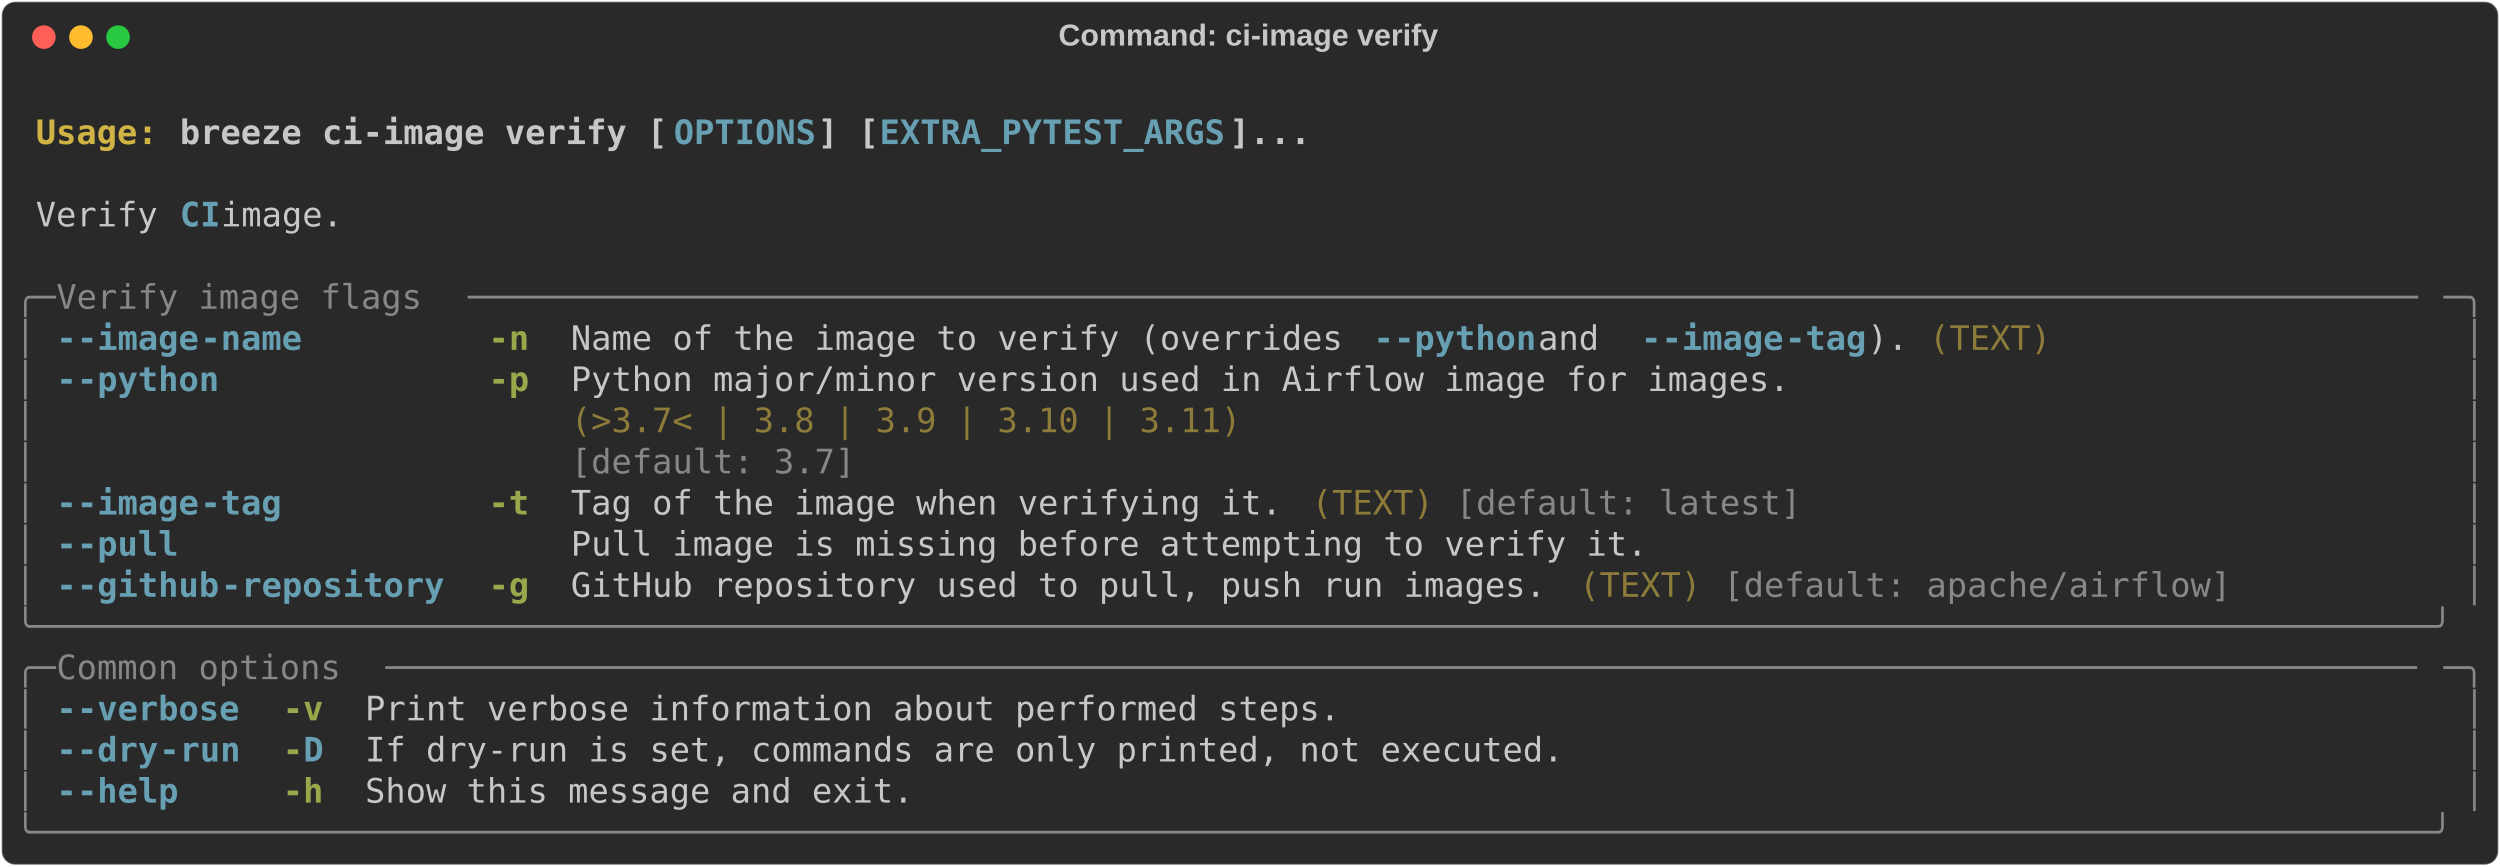
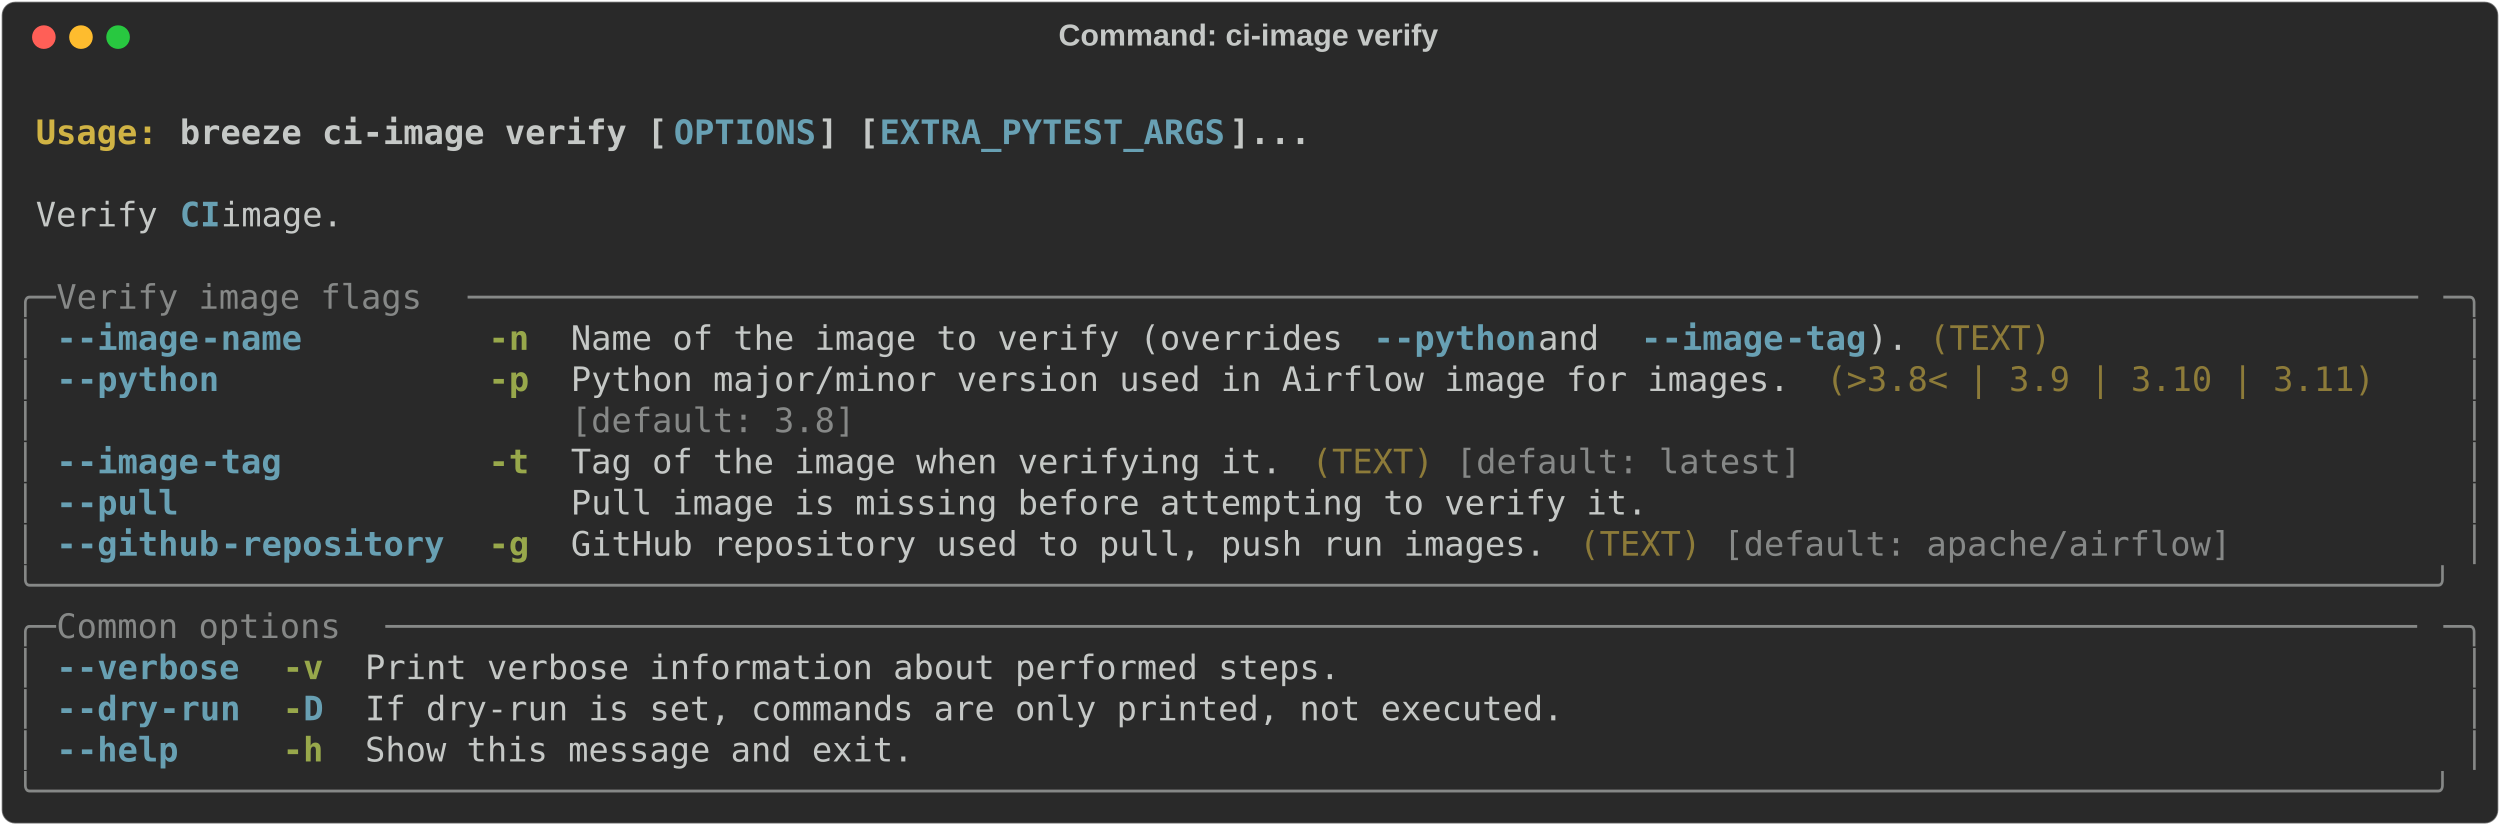
- <svg xmlns="http://www.w3.org/2000/svg" class="rich-terminal" viewBox="0 0 1482 513.6">
+ <svg xmlns="http://www.w3.org/2000/svg" class="rich-terminal" viewBox="0 0 1482 489.2">
  <style>

    @font-face {
        font-family: "Fira Code";
        src: local("FiraCode-Regular"),
                url("https://cdnjs.cloudflare.com/ajax/libs/firacode/6.2.0/woff2/FiraCode-Regular.woff2") format("woff2"),
                url("https://cdnjs.cloudflare.com/ajax/libs/firacode/6.2.0/woff/FiraCode-Regular.woff") format("woff");
        font-style: normal;
        font-weight: 400;
    }
    @font-face {
        font-family: "Fira Code";
        src: local("FiraCode-Bold"),
                url("https://cdnjs.cloudflare.com/ajax/libs/firacode/6.2.0/woff2/FiraCode-Bold.woff2") format("woff2"),
                url("https://cdnjs.cloudflare.com/ajax/libs/firacode/6.2.0/woff/FiraCode-Bold.woff") format("woff");
        font-style: bold;
        font-weight: 700;
    }

    .breeze-ci-image-verify-matrix {
        font-family: Fira Code, monospace;
        font-size: 20px;
        line-height: 24.4px;
        font-variant-east-asian: full-width;
    }

    .breeze-ci-image-verify-title {
        font-size: 18px;
        font-weight: bold;
        font-family: arial;
    }

    .breeze-ci-image-verify-r1 { fill: #c5c8c6;font-weight: bold }
.breeze-ci-image-verify-r2 { fill: #c5c8c6 }
.breeze-ci-image-verify-r3 { fill: #d0b344;font-weight: bold }
.breeze-ci-image-verify-r4 { fill: #68a0b3;font-weight: bold }
.breeze-ci-image-verify-r5 { fill: #868887 }
.breeze-ci-image-verify-r6 { fill: #98a84b;font-weight: bold }
.breeze-ci-image-verify-r7 { fill: #8d7b39 }
    </style>
  <defs>
    <clipPath id="breeze-ci-image-verify-clip-terminal">
-       <rect x="0" y="0" width="1463.0" height="462.6" />
+       <rect x="0" y="0" width="1463.0" height="438.2" />
    </clipPath>
    <clipPath id="breeze-ci-image-verify-line-0">
      <rect x="0" y="1.5" width="1464" height="24.65" />
    </clipPath>
    <clipPath id="breeze-ci-image-verify-line-1">
      <rect x="0" y="25.9" width="1464" height="24.65" />
    </clipPath>
    <clipPath id="breeze-ci-image-verify-line-2">
      <rect x="0" y="50.3" width="1464" height="24.65" />
    </clipPath>
    <clipPath id="breeze-ci-image-verify-line-3">
      <rect x="0" y="74.7" width="1464" height="24.65" />
    </clipPath>
    <clipPath id="breeze-ci-image-verify-line-4">
      <rect x="0" y="99.1" width="1464" height="24.65" />
    </clipPath>
    <clipPath id="breeze-ci-image-verify-line-5">
      <rect x="0" y="123.5" width="1464" height="24.65" />
    </clipPath>
    <clipPath id="breeze-ci-image-verify-line-6">
      <rect x="0" y="147.9" width="1464" height="24.65" />
    </clipPath>
    <clipPath id="breeze-ci-image-verify-line-7">
      <rect x="0" y="172.3" width="1464" height="24.65" />
    </clipPath>
    <clipPath id="breeze-ci-image-verify-line-8">
      <rect x="0" y="196.7" width="1464" height="24.65" />
    </clipPath>
    <clipPath id="breeze-ci-image-verify-line-9">
      <rect x="0" y="221.1" width="1464" height="24.65" />
    </clipPath>
    <clipPath id="breeze-ci-image-verify-line-10">
      <rect x="0" y="245.5" width="1464" height="24.65" />
    </clipPath>
    <clipPath id="breeze-ci-image-verify-line-11">
      <rect x="0" y="269.9" width="1464" height="24.65" />
    </clipPath>
    <clipPath id="breeze-ci-image-verify-line-12">
      <rect x="0" y="294.3" width="1464" height="24.65" />
    </clipPath>
    <clipPath id="breeze-ci-image-verify-line-13">
      <rect x="0" y="318.7" width="1464" height="24.65" />
    </clipPath>
    <clipPath id="breeze-ci-image-verify-line-14">
      <rect x="0" y="343.1" width="1464" height="24.65" />
    </clipPath>
    <clipPath id="breeze-ci-image-verify-line-15">
      <rect x="0" y="367.5" width="1464" height="24.65" />
    </clipPath>
    <clipPath id="breeze-ci-image-verify-line-16">
      <rect x="0" y="391.9" width="1464" height="24.65" />
    </clipPath>
-     <clipPath id="breeze-ci-image-verify-line-17">
-       <rect x="0" y="416.3" width="1464" height="24.65" />
-     </clipPath>
  </defs>
-   <rect fill="#292929" stroke="rgba(255,255,255,0.35)" stroke-width="1" x="1" y="1" width="1480" height="511.6" rx="8" />
+   <rect fill="#292929" stroke="rgba(255,255,255,0.35)" stroke-width="1" x="1" y="1" width="1480" height="487.2" rx="8" />
  <text class="breeze-ci-image-verify-title" fill="#c5c8c6" text-anchor="middle" x="740" y="27">Command: ci-image verify</text>
  <g transform="translate(26,22)">
    <circle cx="0" cy="0" r="7" fill="#ff5f57" />
    <circle cx="22" cy="0" r="7" fill="#febc2e" />
    <circle cx="44" cy="0" r="7" fill="#28c840" />
  </g>
  <g transform="translate(9, 41)" clip-path="url(#breeze-ci-image-verify-clip-terminal)">
    <g class="breeze-ci-image-verify-matrix">
      <text class="breeze-ci-image-verify-r2" x="1464" y="20" textLength="12.2" clip-path="url(#breeze-ci-image-verify-line-0)">
</text>
      <text class="breeze-ci-image-verify-r3" x="12.2" y="44.4" textLength="85.4" clip-path="url(#breeze-ci-image-verify-line-1)">Usage: </text>
      <text class="breeze-ci-image-verify-r1" x="97.6" y="44.4" textLength="292.8" clip-path="url(#breeze-ci-image-verify-line-1)">breeze ci-image verify [</text>
      <text class="breeze-ci-image-verify-r4" x="390.4" y="44.4" textLength="85.4" clip-path="url(#breeze-ci-image-verify-line-1)">OPTIONS</text>
      <text class="breeze-ci-image-verify-r1" x="475.8" y="44.4" textLength="36.6" clip-path="url(#breeze-ci-image-verify-line-1)">] [</text>
      <text class="breeze-ci-image-verify-r4" x="512.4" y="44.4" textLength="207.4" clip-path="url(#breeze-ci-image-verify-line-1)">EXTRA_PYTEST_ARGS</text>
      <text class="breeze-ci-image-verify-r1" x="719.8" y="44.4" textLength="48.8" clip-path="url(#breeze-ci-image-verify-line-1)">]...</text>
      <text class="breeze-ci-image-verify-r2" x="1464" y="44.4" textLength="12.2" clip-path="url(#breeze-ci-image-verify-line-1)">
</text>
      <text class="breeze-ci-image-verify-r2" x="1464" y="68.8" textLength="12.2" clip-path="url(#breeze-ci-image-verify-line-2)">
</text>
      <text class="breeze-ci-image-verify-r2" x="12.2" y="93.2" textLength="85.4" clip-path="url(#breeze-ci-image-verify-line-3)">Verify </text>
      <text class="breeze-ci-image-verify-r4" x="97.6" y="93.2" textLength="24.4" clip-path="url(#breeze-ci-image-verify-line-3)">CI</text>
      <text class="breeze-ci-image-verify-r2" x="122" y="93.2" textLength="85.4" clip-path="url(#breeze-ci-image-verify-line-3)"> image.</text>
      <text class="breeze-ci-image-verify-r2" x="1464" y="93.2" textLength="12.2" clip-path="url(#breeze-ci-image-verify-line-3)">
</text>
      <text class="breeze-ci-image-verify-r2" x="1464" y="117.6" textLength="12.2" clip-path="url(#breeze-ci-image-verify-line-4)">
</text>
      <text class="breeze-ci-image-verify-r5" x="0" y="142" textLength="24.4" clip-path="url(#breeze-ci-image-verify-line-5)">╭─</text>
      <text class="breeze-ci-image-verify-r5" x="24.4" y="142" textLength="244" clip-path="url(#breeze-ci-image-verify-line-5)"> Verify image flags </text>
      <text class="breeze-ci-image-verify-r5" x="268.4" y="142" textLength="1171.2" clip-path="url(#breeze-ci-image-verify-line-5)">────────────────────────────────────────────────────────────────────────────────────────────────</text>
      <text class="breeze-ci-image-verify-r5" x="1439.6" y="142" textLength="24.4" clip-path="url(#breeze-ci-image-verify-line-5)">─╮</text>
      <text class="breeze-ci-image-verify-r2" x="1464" y="142" textLength="12.2" clip-path="url(#breeze-ci-image-verify-line-5)">
</text>
      <text class="breeze-ci-image-verify-r5" x="0" y="166.4" textLength="12.2" clip-path="url(#breeze-ci-image-verify-line-6)">│</text>
      <text class="breeze-ci-image-verify-r4" x="24.4" y="166.4" textLength="12.2" clip-path="url(#breeze-ci-image-verify-line-6)">-</text>
      <text class="breeze-ci-image-verify-r4" x="36.6" y="166.4" textLength="73.2" clip-path="url(#breeze-ci-image-verify-line-6)">-image</text>
      <text class="breeze-ci-image-verify-r4" x="109.8" y="166.4" textLength="61" clip-path="url(#breeze-ci-image-verify-line-6)">-name</text>
      <text class="breeze-ci-image-verify-r6" x="280.6" y="166.4" textLength="24.4" clip-path="url(#breeze-ci-image-verify-line-6)">-n</text>
      <text class="breeze-ci-image-verify-r2" x="329.4" y="166.4" textLength="475.8" clip-path="url(#breeze-ci-image-verify-line-6)">Name of the image to verify (overrides </text>
      <text class="breeze-ci-image-verify-r4" x="805.2" y="166.4" textLength="12.2" clip-path="url(#breeze-ci-image-verify-line-6)">-</text>
      <text class="breeze-ci-image-verify-r4" x="817.4" y="166.4" textLength="85.4" clip-path="url(#breeze-ci-image-verify-line-6)">-python</text>
      <text class="breeze-ci-image-verify-r2" x="902.8" y="166.4" textLength="61" clip-path="url(#breeze-ci-image-verify-line-6)"> and </text>
      <text class="breeze-ci-image-verify-r4" x="963.8" y="166.4" textLength="12.2" clip-path="url(#breeze-ci-image-verify-line-6)">-</text>
      <text class="breeze-ci-image-verify-r4" x="976" y="166.4" textLength="73.2" clip-path="url(#breeze-ci-image-verify-line-6)">-image</text>
      <text class="breeze-ci-image-verify-r4" x="1049.2" y="166.4" textLength="48.8" clip-path="url(#breeze-ci-image-verify-line-6)">-tag</text>
      <text class="breeze-ci-image-verify-r2" x="1098" y="166.4" textLength="24.4" clip-path="url(#breeze-ci-image-verify-line-6)">).</text>
      <text class="breeze-ci-image-verify-r7" x="1134.6" y="166.4" textLength="73.2" clip-path="url(#breeze-ci-image-verify-line-6)">(TEXT)</text>
      <text class="breeze-ci-image-verify-r5" x="1451.8" y="166.4" textLength="12.2" clip-path="url(#breeze-ci-image-verify-line-6)">│</text>
      <text class="breeze-ci-image-verify-r2" x="1464" y="166.4" textLength="12.2" clip-path="url(#breeze-ci-image-verify-line-6)">
</text>
      <text class="breeze-ci-image-verify-r5" x="0" y="190.8" textLength="12.2" clip-path="url(#breeze-ci-image-verify-line-7)">│</text>
      <text class="breeze-ci-image-verify-r4" x="24.4" y="190.8" textLength="12.2" clip-path="url(#breeze-ci-image-verify-line-7)">-</text>
      <text class="breeze-ci-image-verify-r4" x="36.6" y="190.8" textLength="85.4" clip-path="url(#breeze-ci-image-verify-line-7)">-python</text>
      <text class="breeze-ci-image-verify-r6" x="280.6" y="190.8" textLength="24.4" clip-path="url(#breeze-ci-image-verify-line-7)">-p</text>
      <text class="breeze-ci-image-verify-r2" x="329.4" y="190.8" textLength="732" clip-path="url(#breeze-ci-image-verify-line-7)">Python major/minor version used in Airflow image for images.</text>
+       <text class="breeze-ci-image-verify-r7" x="1073.6" y="190.8" textLength="329.4" clip-path="url(#breeze-ci-image-verify-line-7)">(&gt;3.8&lt; | 3.9 | 3.10 | 3.11)</text>
      <text class="breeze-ci-image-verify-r5" x="1451.8" y="190.8" textLength="12.2" clip-path="url(#breeze-ci-image-verify-line-7)">│</text>
      <text class="breeze-ci-image-verify-r2" x="1464" y="190.8" textLength="12.2" clip-path="url(#breeze-ci-image-verify-line-7)">
</text>
      <text class="breeze-ci-image-verify-r5" x="0" y="215.2" textLength="12.2" clip-path="url(#breeze-ci-image-verify-line-8)">│</text>
-       <text class="breeze-ci-image-verify-r7" x="329.4" y="215.2" textLength="732" clip-path="url(#breeze-ci-image-verify-line-8)">(&gt;3.7&lt; | 3.8 | 3.9 | 3.10 | 3.11)                           </text>
+       <text class="breeze-ci-image-verify-r5" x="329.4" y="215.2" textLength="732" clip-path="url(#breeze-ci-image-verify-line-8)">[default: 3.8]                                              </text>
      <text class="breeze-ci-image-verify-r5" x="1451.8" y="215.2" textLength="12.2" clip-path="url(#breeze-ci-image-verify-line-8)">│</text>
      <text class="breeze-ci-image-verify-r2" x="1464" y="215.2" textLength="12.2" clip-path="url(#breeze-ci-image-verify-line-8)">
</text>
      <text class="breeze-ci-image-verify-r5" x="0" y="239.6" textLength="12.2" clip-path="url(#breeze-ci-image-verify-line-9)">│</text>
-       <text class="breeze-ci-image-verify-r5" x="329.4" y="239.6" textLength="732" clip-path="url(#breeze-ci-image-verify-line-9)">[default: 3.7]                                              </text>
+       <text class="breeze-ci-image-verify-r4" x="24.4" y="239.6" textLength="12.2" clip-path="url(#breeze-ci-image-verify-line-9)">-</text>
+       <text class="breeze-ci-image-verify-r4" x="36.6" y="239.6" textLength="73.2" clip-path="url(#breeze-ci-image-verify-line-9)">-image</text>
+       <text class="breeze-ci-image-verify-r4" x="109.8" y="239.6" textLength="48.8" clip-path="url(#breeze-ci-image-verify-line-9)">-tag</text>
+       <text class="breeze-ci-image-verify-r6" x="280.6" y="239.6" textLength="24.4" clip-path="url(#breeze-ci-image-verify-line-9)">-t</text>
+       <text class="breeze-ci-image-verify-r2" x="329.4" y="239.6" textLength="427" clip-path="url(#breeze-ci-image-verify-line-9)">Tag of the image when verifying it.</text>
+       <text class="breeze-ci-image-verify-r7" x="768.6" y="239.6" textLength="73.2" clip-path="url(#breeze-ci-image-verify-line-9)">(TEXT)</text>
+       <text class="breeze-ci-image-verify-r5" x="854" y="239.6" textLength="207.4" clip-path="url(#breeze-ci-image-verify-line-9)">[default: latest]</text>
      <text class="breeze-ci-image-verify-r5" x="1451.8" y="239.6" textLength="12.2" clip-path="url(#breeze-ci-image-verify-line-9)">│</text>
      <text class="breeze-ci-image-verify-r2" x="1464" y="239.6" textLength="12.2" clip-path="url(#breeze-ci-image-verify-line-9)">
</text>
      <text class="breeze-ci-image-verify-r5" x="0" y="264" textLength="12.2" clip-path="url(#breeze-ci-image-verify-line-10)">│</text>
      <text class="breeze-ci-image-verify-r4" x="24.4" y="264" textLength="12.2" clip-path="url(#breeze-ci-image-verify-line-10)">-</text>
-       <text class="breeze-ci-image-verify-r4" x="36.6" y="264" textLength="73.2" clip-path="url(#breeze-ci-image-verify-line-10)">-image</text>
-       <text class="breeze-ci-image-verify-r4" x="109.8" y="264" textLength="48.8" clip-path="url(#breeze-ci-image-verify-line-10)">-tag</text>
-       <text class="breeze-ci-image-verify-r6" x="280.6" y="264" textLength="24.4" clip-path="url(#breeze-ci-image-verify-line-10)">-t</text>
-       <text class="breeze-ci-image-verify-r2" x="329.4" y="264" textLength="427" clip-path="url(#breeze-ci-image-verify-line-10)">Tag of the image when verifying it.</text>
-       <text class="breeze-ci-image-verify-r7" x="768.6" y="264" textLength="73.2" clip-path="url(#breeze-ci-image-verify-line-10)">(TEXT)</text>
-       <text class="breeze-ci-image-verify-r5" x="854" y="264" textLength="207.4" clip-path="url(#breeze-ci-image-verify-line-10)">[default: latest]</text>
+       <text class="breeze-ci-image-verify-r4" x="36.6" y="264" textLength="61" clip-path="url(#breeze-ci-image-verify-line-10)">-pull</text>
+       <text class="breeze-ci-image-verify-r2" x="329.4" y="264" textLength="646.6" clip-path="url(#breeze-ci-image-verify-line-10)">Pull image is missing before attempting to verify it.</text>
      <text class="breeze-ci-image-verify-r5" x="1451.8" y="264" textLength="12.2" clip-path="url(#breeze-ci-image-verify-line-10)">│</text>
      <text class="breeze-ci-image-verify-r2" x="1464" y="264" textLength="12.2" clip-path="url(#breeze-ci-image-verify-line-10)">
</text>
      <text class="breeze-ci-image-verify-r5" x="0" y="288.4" textLength="12.2" clip-path="url(#breeze-ci-image-verify-line-11)">│</text>
      <text class="breeze-ci-image-verify-r4" x="24.4" y="288.4" textLength="12.2" clip-path="url(#breeze-ci-image-verify-line-11)">-</text>
-       <text class="breeze-ci-image-verify-r4" x="36.6" y="288.4" textLength="61" clip-path="url(#breeze-ci-image-verify-line-11)">-pull</text>
-       <text class="breeze-ci-image-verify-r2" x="329.4" y="288.4" textLength="646.6" clip-path="url(#breeze-ci-image-verify-line-11)">Pull image is missing before attempting to verify it.</text>
+       <text class="breeze-ci-image-verify-r4" x="36.6" y="288.4" textLength="85.4" clip-path="url(#breeze-ci-image-verify-line-11)">-github</text>
+       <text class="breeze-ci-image-verify-r4" x="122" y="288.4" textLength="134.2" clip-path="url(#breeze-ci-image-verify-line-11)">-repository</text>
+       <text class="breeze-ci-image-verify-r6" x="280.6" y="288.4" textLength="24.4" clip-path="url(#breeze-ci-image-verify-line-11)">-g</text>
+       <text class="breeze-ci-image-verify-r2" x="329.4" y="288.4" textLength="585.6" clip-path="url(#breeze-ci-image-verify-line-11)">GitHub repository used to pull, push run images.</text>
+       <text class="breeze-ci-image-verify-r7" x="927.2" y="288.4" textLength="73.2" clip-path="url(#breeze-ci-image-verify-line-11)">(TEXT)</text>
+       <text class="breeze-ci-image-verify-r5" x="1012.6" y="288.4" textLength="305" clip-path="url(#breeze-ci-image-verify-line-11)">[default: apache/airflow]</text>
      <text class="breeze-ci-image-verify-r5" x="1451.8" y="288.4" textLength="12.2" clip-path="url(#breeze-ci-image-verify-line-11)">│</text>
      <text class="breeze-ci-image-verify-r2" x="1464" y="288.4" textLength="12.2" clip-path="url(#breeze-ci-image-verify-line-11)">
</text>
-       <text class="breeze-ci-image-verify-r5" x="0" y="312.8" textLength="12.2" clip-path="url(#breeze-ci-image-verify-line-12)">│</text>
-       <text class="breeze-ci-image-verify-r4" x="24.4" y="312.8" textLength="12.2" clip-path="url(#breeze-ci-image-verify-line-12)">-</text>
-       <text class="breeze-ci-image-verify-r4" x="36.6" y="312.8" textLength="85.4" clip-path="url(#breeze-ci-image-verify-line-12)">-github</text>
-       <text class="breeze-ci-image-verify-r4" x="122" y="312.8" textLength="134.2" clip-path="url(#breeze-ci-image-verify-line-12)">-repository</text>
-       <text class="breeze-ci-image-verify-r6" x="280.6" y="312.8" textLength="24.4" clip-path="url(#breeze-ci-image-verify-line-12)">-g</text>
-       <text class="breeze-ci-image-verify-r2" x="329.4" y="312.8" textLength="585.6" clip-path="url(#breeze-ci-image-verify-line-12)">GitHub repository used to pull, push run images.</text>
-       <text class="breeze-ci-image-verify-r7" x="927.2" y="312.8" textLength="73.2" clip-path="url(#breeze-ci-image-verify-line-12)">(TEXT)</text>
-       <text class="breeze-ci-image-verify-r5" x="1012.6" y="312.8" textLength="305" clip-path="url(#breeze-ci-image-verify-line-12)">[default: apache/airflow]</text>
-       <text class="breeze-ci-image-verify-r5" x="1451.8" y="312.8" textLength="12.2" clip-path="url(#breeze-ci-image-verify-line-12)">│</text>
+       <text class="breeze-ci-image-verify-r5" x="0" y="312.8" textLength="1464" clip-path="url(#breeze-ci-image-verify-line-12)">╰──────────────────────────────────────────────────────────────────────────────────────────────────────────────────────╯</text>
      <text class="breeze-ci-image-verify-r2" x="1464" y="312.8" textLength="12.2" clip-path="url(#breeze-ci-image-verify-line-12)">
</text>
-       <text class="breeze-ci-image-verify-r5" x="0" y="337.2" textLength="1464" clip-path="url(#breeze-ci-image-verify-line-13)">╰──────────────────────────────────────────────────────────────────────────────────────────────────────────────────────╯</text>
+       <text class="breeze-ci-image-verify-r5" x="0" y="337.2" textLength="24.4" clip-path="url(#breeze-ci-image-verify-line-13)">╭─</text>
+       <text class="breeze-ci-image-verify-r5" x="24.4" y="337.2" textLength="195.2" clip-path="url(#breeze-ci-image-verify-line-13)"> Common options </text>
+       <text class="breeze-ci-image-verify-r5" x="219.6" y="337.2" textLength="1220" clip-path="url(#breeze-ci-image-verify-line-13)">────────────────────────────────────────────────────────────────────────────────────────────────────</text>
+       <text class="breeze-ci-image-verify-r5" x="1439.6" y="337.2" textLength="24.4" clip-path="url(#breeze-ci-image-verify-line-13)">─╮</text>
      <text class="breeze-ci-image-verify-r2" x="1464" y="337.2" textLength="12.2" clip-path="url(#breeze-ci-image-verify-line-13)">
</text>
-       <text class="breeze-ci-image-verify-r5" x="0" y="361.6" textLength="24.4" clip-path="url(#breeze-ci-image-verify-line-14)">╭─</text>
-       <text class="breeze-ci-image-verify-r5" x="24.4" y="361.6" textLength="195.2" clip-path="url(#breeze-ci-image-verify-line-14)"> Common options </text>
-       <text class="breeze-ci-image-verify-r5" x="219.6" y="361.6" textLength="1220" clip-path="url(#breeze-ci-image-verify-line-14)">────────────────────────────────────────────────────────────────────────────────────────────────────</text>
-       <text class="breeze-ci-image-verify-r5" x="1439.6" y="361.6" textLength="24.4" clip-path="url(#breeze-ci-image-verify-line-14)">─╮</text>
+       <text class="breeze-ci-image-verify-r5" x="0" y="361.6" textLength="12.2" clip-path="url(#breeze-ci-image-verify-line-14)">│</text>
+       <text class="breeze-ci-image-verify-r4" x="24.4" y="361.6" textLength="12.2" clip-path="url(#breeze-ci-image-verify-line-14)">-</text>
+       <text class="breeze-ci-image-verify-r4" x="36.6" y="361.6" textLength="97.6" clip-path="url(#breeze-ci-image-verify-line-14)">-verbose</text>
+       <text class="breeze-ci-image-verify-r6" x="158.6" y="361.6" textLength="24.4" clip-path="url(#breeze-ci-image-verify-line-14)">-v</text>
+       <text class="breeze-ci-image-verify-r2" x="207.4" y="361.6" textLength="585.6" clip-path="url(#breeze-ci-image-verify-line-14)">Print verbose information about performed steps.</text>
+       <text class="breeze-ci-image-verify-r5" x="1451.8" y="361.6" textLength="12.2" clip-path="url(#breeze-ci-image-verify-line-14)">│</text>
      <text class="breeze-ci-image-verify-r2" x="1464" y="361.6" textLength="12.2" clip-path="url(#breeze-ci-image-verify-line-14)">
</text>
      <text class="breeze-ci-image-verify-r5" x="0" y="386" textLength="12.2" clip-path="url(#breeze-ci-image-verify-line-15)">│</text>
      <text class="breeze-ci-image-verify-r4" x="24.4" y="386" textLength="12.2" clip-path="url(#breeze-ci-image-verify-line-15)">-</text>
-       <text class="breeze-ci-image-verify-r4" x="36.6" y="386" textLength="97.6" clip-path="url(#breeze-ci-image-verify-line-15)">-verbose</text>
-       <text class="breeze-ci-image-verify-r6" x="158.6" y="386" textLength="24.4" clip-path="url(#breeze-ci-image-verify-line-15)">-v</text>
-       <text class="breeze-ci-image-verify-r2" x="207.4" y="386" textLength="585.6" clip-path="url(#breeze-ci-image-verify-line-15)">Print verbose information about performed steps.</text>
+       <text class="breeze-ci-image-verify-r4" x="36.6" y="386" textLength="48.8" clip-path="url(#breeze-ci-image-verify-line-15)">-dry</text>
+       <text class="breeze-ci-image-verify-r4" x="85.4" y="386" textLength="48.8" clip-path="url(#breeze-ci-image-verify-line-15)">-run</text>
+       <text class="breeze-ci-image-verify-r6" x="158.6" y="386" textLength="12.2" clip-path="url(#breeze-ci-image-verify-line-15)">-</text>
+       <text class="breeze-ci-image-verify-r4" x="170.8" y="386" textLength="12.2" clip-path="url(#breeze-ci-image-verify-line-15)">D</text>
+       <text class="breeze-ci-image-verify-r2" x="207.4" y="386" textLength="719.8" clip-path="url(#breeze-ci-image-verify-line-15)">If dry-run is set, commands are only printed, not executed.</text>
      <text class="breeze-ci-image-verify-r5" x="1451.8" y="386" textLength="12.2" clip-path="url(#breeze-ci-image-verify-line-15)">│</text>
      <text class="breeze-ci-image-verify-r2" x="1464" y="386" textLength="12.2" clip-path="url(#breeze-ci-image-verify-line-15)">
</text>
      <text class="breeze-ci-image-verify-r5" x="0" y="410.4" textLength="12.2" clip-path="url(#breeze-ci-image-verify-line-16)">│</text>
      <text class="breeze-ci-image-verify-r4" x="24.4" y="410.4" textLength="12.2" clip-path="url(#breeze-ci-image-verify-line-16)">-</text>
-       <text class="breeze-ci-image-verify-r4" x="36.6" y="410.4" textLength="48.8" clip-path="url(#breeze-ci-image-verify-line-16)">-dry</text>
-       <text class="breeze-ci-image-verify-r4" x="85.4" y="410.4" textLength="48.8" clip-path="url(#breeze-ci-image-verify-line-16)">-run</text>
-       <text class="breeze-ci-image-verify-r6" x="158.6" y="410.4" textLength="12.2" clip-path="url(#breeze-ci-image-verify-line-16)">-</text>
-       <text class="breeze-ci-image-verify-r4" x="170.8" y="410.4" textLength="12.2" clip-path="url(#breeze-ci-image-verify-line-16)">D</text>
-       <text class="breeze-ci-image-verify-r2" x="207.4" y="410.4" textLength="719.8" clip-path="url(#breeze-ci-image-verify-line-16)">If dry-run is set, commands are only printed, not executed.</text>
+       <text class="breeze-ci-image-verify-r4" x="36.6" y="410.4" textLength="61" clip-path="url(#breeze-ci-image-verify-line-16)">-help</text>
+       <text class="breeze-ci-image-verify-r6" x="158.6" y="410.4" textLength="24.4" clip-path="url(#breeze-ci-image-verify-line-16)">-h</text>
+       <text class="breeze-ci-image-verify-r2" x="207.4" y="410.4" textLength="329.4" clip-path="url(#breeze-ci-image-verify-line-16)">Show this message and exit.</text>
      <text class="breeze-ci-image-verify-r5" x="1451.8" y="410.4" textLength="12.2" clip-path="url(#breeze-ci-image-verify-line-16)">│</text>
      <text class="breeze-ci-image-verify-r2" x="1464" y="410.4" textLength="12.2" clip-path="url(#breeze-ci-image-verify-line-16)">
</text>
-       <text class="breeze-ci-image-verify-r5" x="0" y="434.8" textLength="12.2" clip-path="url(#breeze-ci-image-verify-line-17)">│</text>
-       <text class="breeze-ci-image-verify-r4" x="24.4" y="434.8" textLength="12.2" clip-path="url(#breeze-ci-image-verify-line-17)">-</text>
-       <text class="breeze-ci-image-verify-r4" x="36.6" y="434.8" textLength="61" clip-path="url(#breeze-ci-image-verify-line-17)">-help</text>
-       <text class="breeze-ci-image-verify-r6" x="158.6" y="434.8" textLength="24.4" clip-path="url(#breeze-ci-image-verify-line-17)">-h</text>
-       <text class="breeze-ci-image-verify-r2" x="207.4" y="434.8" textLength="329.4" clip-path="url(#breeze-ci-image-verify-line-17)">Show this message and exit.</text>
-       <text class="breeze-ci-image-verify-r5" x="1451.8" y="434.8" textLength="12.2" clip-path="url(#breeze-ci-image-verify-line-17)">│</text>
+       <text class="breeze-ci-image-verify-r5" x="0" y="434.8" textLength="1464" clip-path="url(#breeze-ci-image-verify-line-17)">╰──────────────────────────────────────────────────────────────────────────────────────────────────────────────────────╯</text>
      <text class="breeze-ci-image-verify-r2" x="1464" y="434.8" textLength="12.2" clip-path="url(#breeze-ci-image-verify-line-17)">
- </text>
-       <text class="breeze-ci-image-verify-r5" x="0" y="459.2" textLength="1464" clip-path="url(#breeze-ci-image-verify-line-18)">╰──────────────────────────────────────────────────────────────────────────────────────────────────────────────────────╯</text>
-       <text class="breeze-ci-image-verify-r2" x="1464" y="459.2" textLength="12.2" clip-path="url(#breeze-ci-image-verify-line-18)">
</text>
    </g>
  </g>
</svg>
